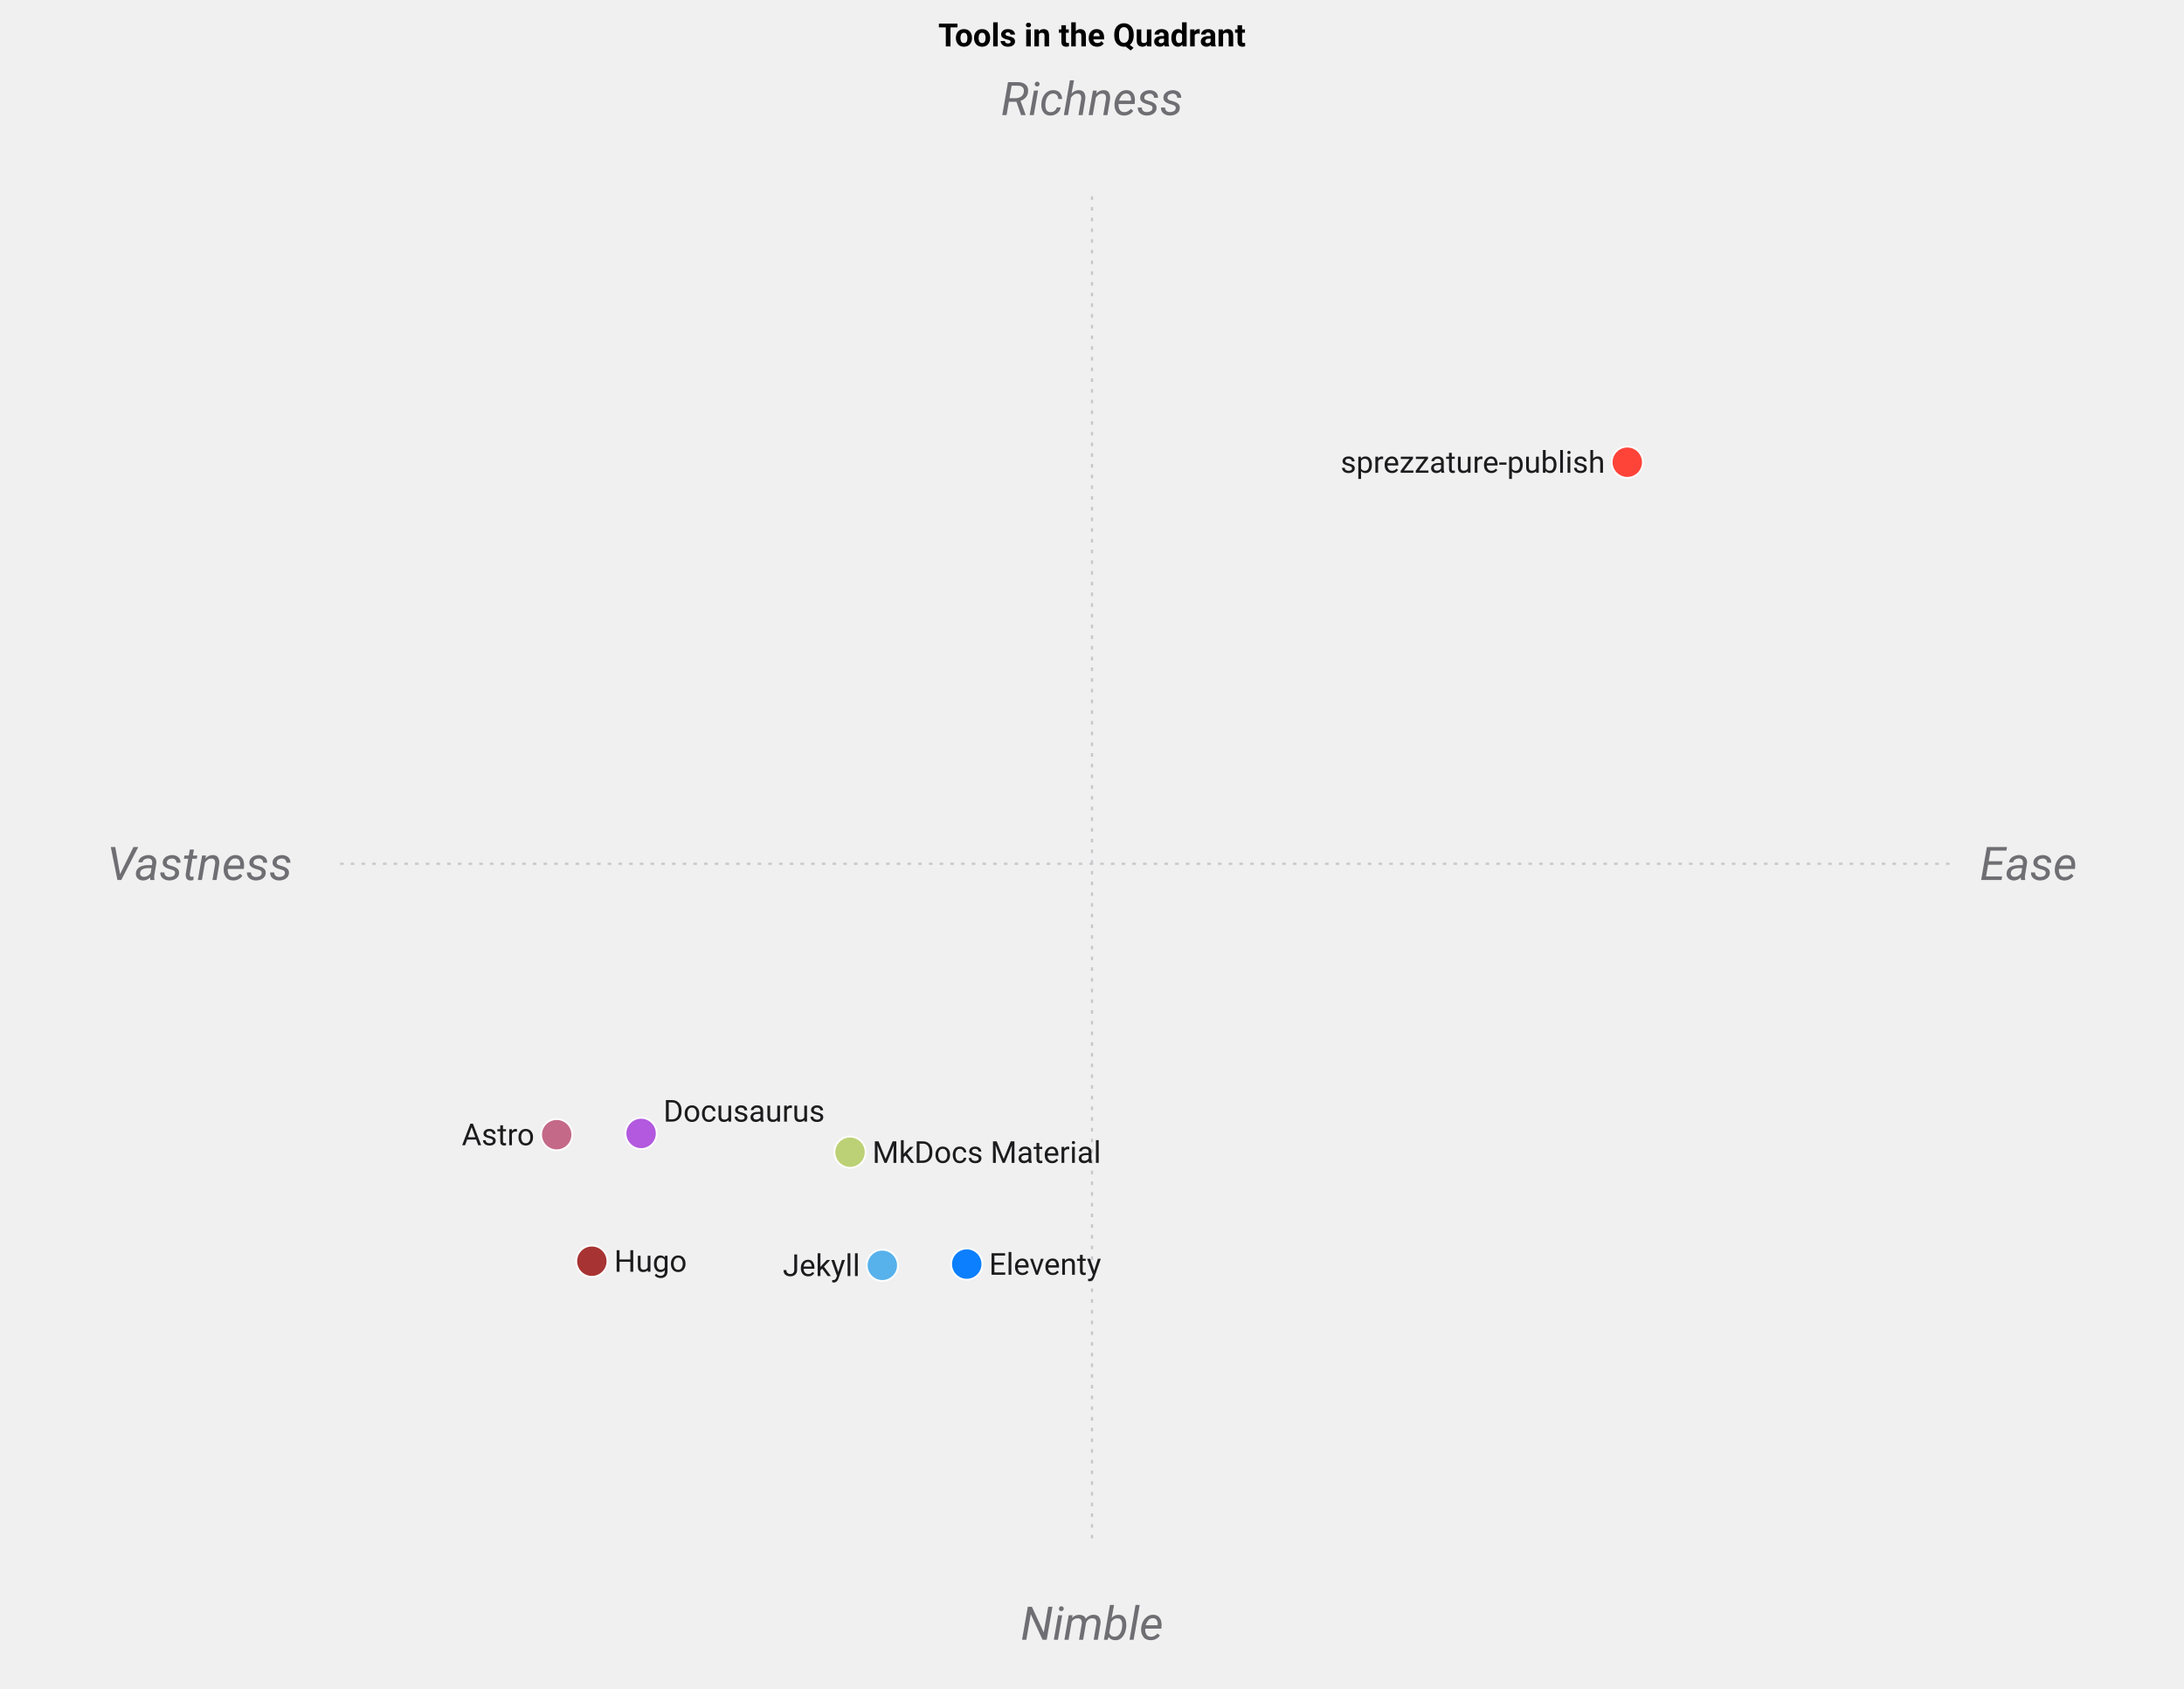
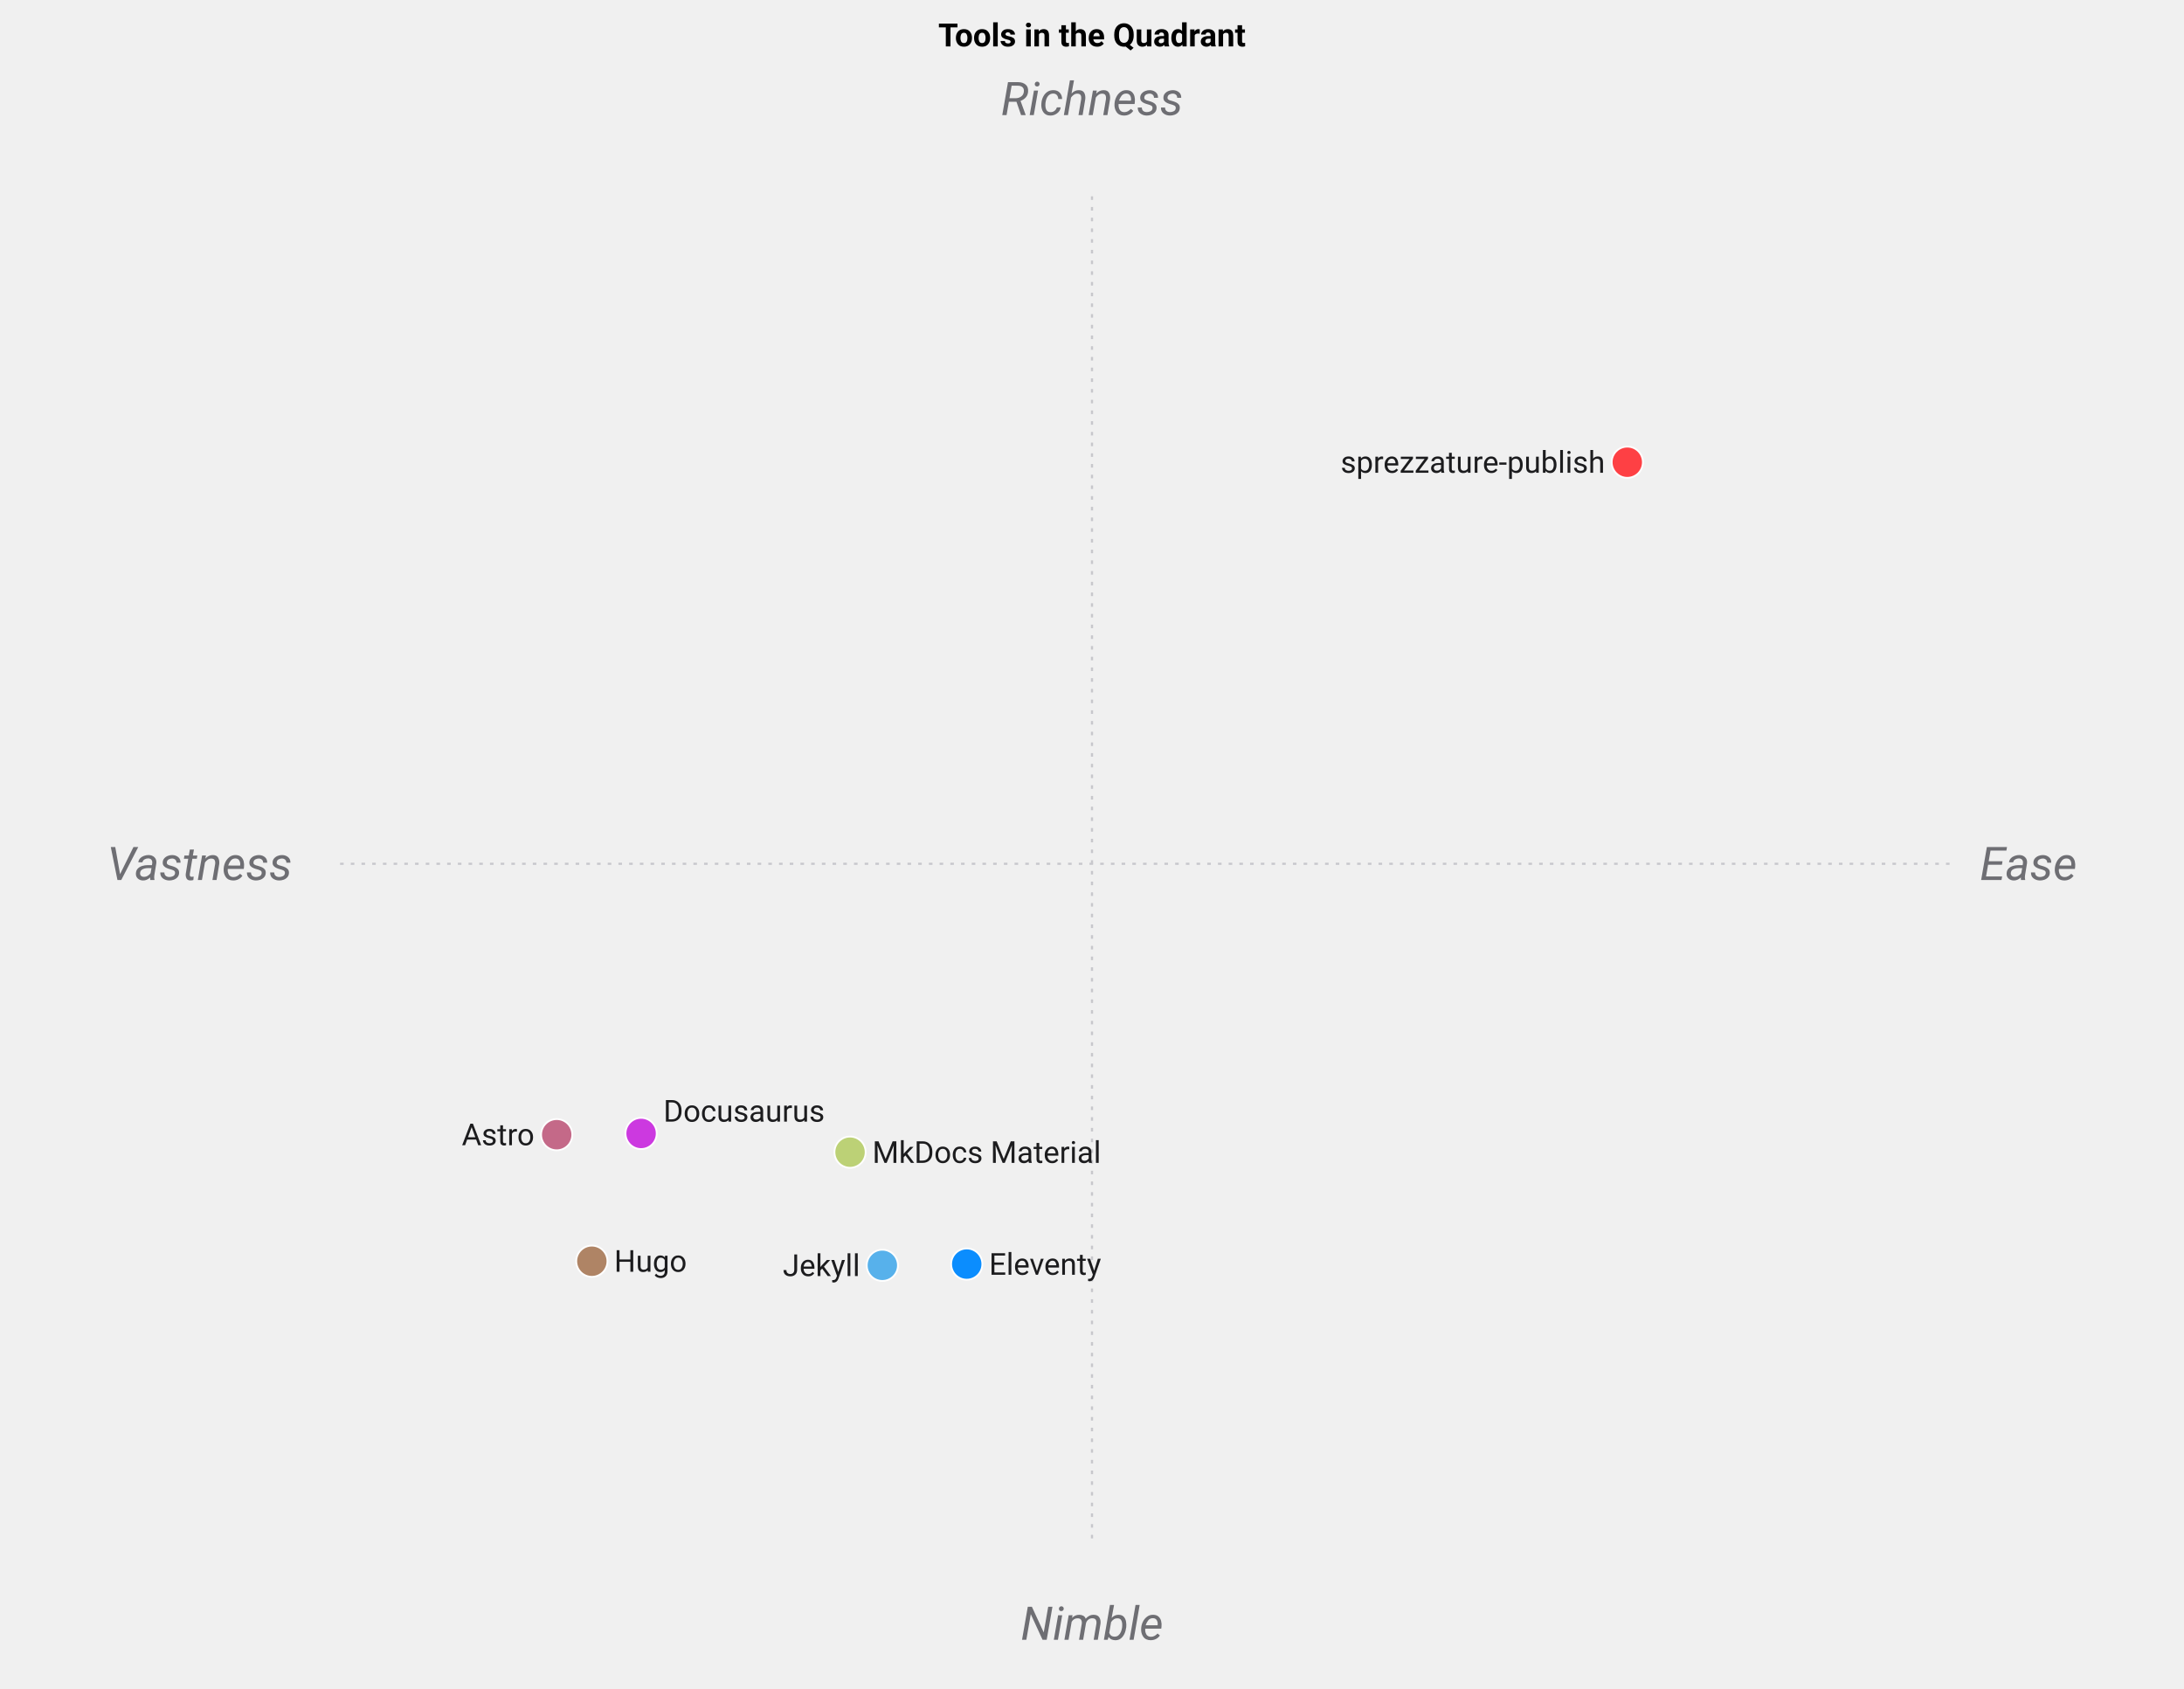
<svg xmlns="http://www.w3.org/2000/svg" width="1224" height="946" viewBox="0 0 1224 946" role="img" aria-labelledby="sp-title sp-desc" font-family="Roboto, -apple-system, Helvetica, Arial, sans-serif">
  <style>.sp-dot{cursor:pointer}.sp-dot:hover circle,.sp-dot:focus circle{stroke-width:2.4}.sp-dot:hover,.sp-dot:focus{filter:brightness(1.08);outline:none}</style>
  <line x1="190.6" y1="484.0" x2="1093.7" y2="484.0" stroke="#C7C7CC" stroke-width="1.2" stroke-dasharray="2,4" />
  <line x1="612.0" y1="862.0" x2="612.0" y2="106.0" stroke="#C7C7CC" stroke-width="1.2" stroke-dasharray="2,4" />
  <text data-pole="right" x="1164.0" y="493.1" font-size="26" font-style="italic" fill="#6E6E73" text-anchor="end">Ease</text>
  <text data-pole="left" x="60.0" y="493.1" font-size="26" font-style="italic" fill="#6E6E73" text-anchor="start">Vastness</text>
  <text data-pole="top" x="612.0" y="64.5" font-size="26" font-style="italic" fill="#6E6E73" text-anchor="middle">Richness</text>
  <text data-pole="bottom" x="612.0" y="918.8" font-size="26" font-style="italic" fill="#6E6E73" text-anchor="middle">Nimble</text>
  <g class="sp-dot" tabindex="0" role="img" aria-label="Tools: sprezzature-publish role: best axis1: 2.73 axis2: 2.44">
-     <circle cx="912.0" cy="259.0" r="8.74" fill="#FF3B30" stroke="white" stroke-width="1" opacity="0.95" />
+     <circle cx="912.0" cy="259.0" r="8.74" fill="#FF383C" stroke="white" stroke-width="1" opacity="0.95" />
  </g>
  <text x="899.5" y="264.9" font-size="17" fill="#1C1C1E" text-anchor="end">sprezzature-publish</text>
  <g class="sp-dot" tabindex="0" role="img" aria-label="Tools: MkDocs Material role: competitor axis1: -1.24 axis2: -1.75">
    <circle cx="476.4" cy="645.6" r="8.74" fill="#BAD070" stroke="white" stroke-width="1" opacity="0.95" />
  </g>
  <text x="488.9" y="651.6" font-size="17" fill="#1C1C1E" text-anchor="start">MkDocs Material</text>
  <g class="sp-dot" tabindex="0" role="img" aria-label="Tools: Hugo role: worst axis1: -2.55 axis2: -2.41">
-     <circle cx="331.7" cy="706.7" r="8.74" fill="#A52A2A" stroke="white" stroke-width="1" opacity="0.95" />
+     <circle cx="331.7" cy="706.7" r="8.74" fill="#AC7F5E" stroke="white" stroke-width="1" opacity="0.95" />
  </g>
  <text x="344.2" y="712.6" font-size="17" fill="#1C1C1E" text-anchor="start">Hugo</text>
  <g class="sp-dot" tabindex="0" role="img" aria-label="Tools: Astro role: competitor axis1: -2.73 axis2: -1.64">
    <circle cx="312.0" cy="635.8" r="8.74" fill="#C26383" stroke="white" stroke-width="1" opacity="0.95" />
  </g>
  <text x="299.5" y="641.7" font-size="17" fill="#1C1C1E" text-anchor="end">Astro</text>
  <g class="sp-dot" tabindex="0" role="img" aria-label="Tools: Jekyll role: competitor axis1: -1.07 axis2: -2.44">
    <circle cx="494.5" cy="709.0" r="8.74" fill="#50AEEB" stroke="white" stroke-width="1" opacity="0.95" />
  </g>
  <text x="482.0" y="715.0" font-size="17" fill="#1C1C1E" text-anchor="end">Jekyll</text>
  <g class="sp-dot" tabindex="0" role="img" aria-label="Tools: Eleventy role: right axis1: -0.64 axis2: -2.43">
-     <circle cx="541.8" cy="708.3" r="8.74" fill="#007AFF" stroke="white" stroke-width="1" opacity="0.95" />
+     <circle cx="541.8" cy="708.3" r="8.74" fill="#0088FF" stroke="white" stroke-width="1" opacity="0.95" />
  </g>
  <text x="554.3" y="714.3" font-size="17" fill="#1C1C1E" text-anchor="start">Eleventy</text>
  <g class="sp-dot" tabindex="0" role="img" aria-label="Tools: Docusaurus role: top axis1: -2.30 axis2: -1.64">
-     <circle cx="359.3" cy="635.1" r="8.74" fill="#AF52DE" stroke="white" stroke-width="1" opacity="0.95" />
+     <circle cx="359.3" cy="635.1" r="8.74" fill="#CB30E0" stroke="white" stroke-width="1" opacity="0.95" />
  </g>
  <text x="371.8" y="628.5" font-size="17" fill="#1C1C1E" text-anchor="start">Docusaurus</text>
  <text x="612.0" y="26" font-size="18" font-weight="bold" fill="#000" text-anchor="middle">Tools in the Quadrant</text>
</svg>
